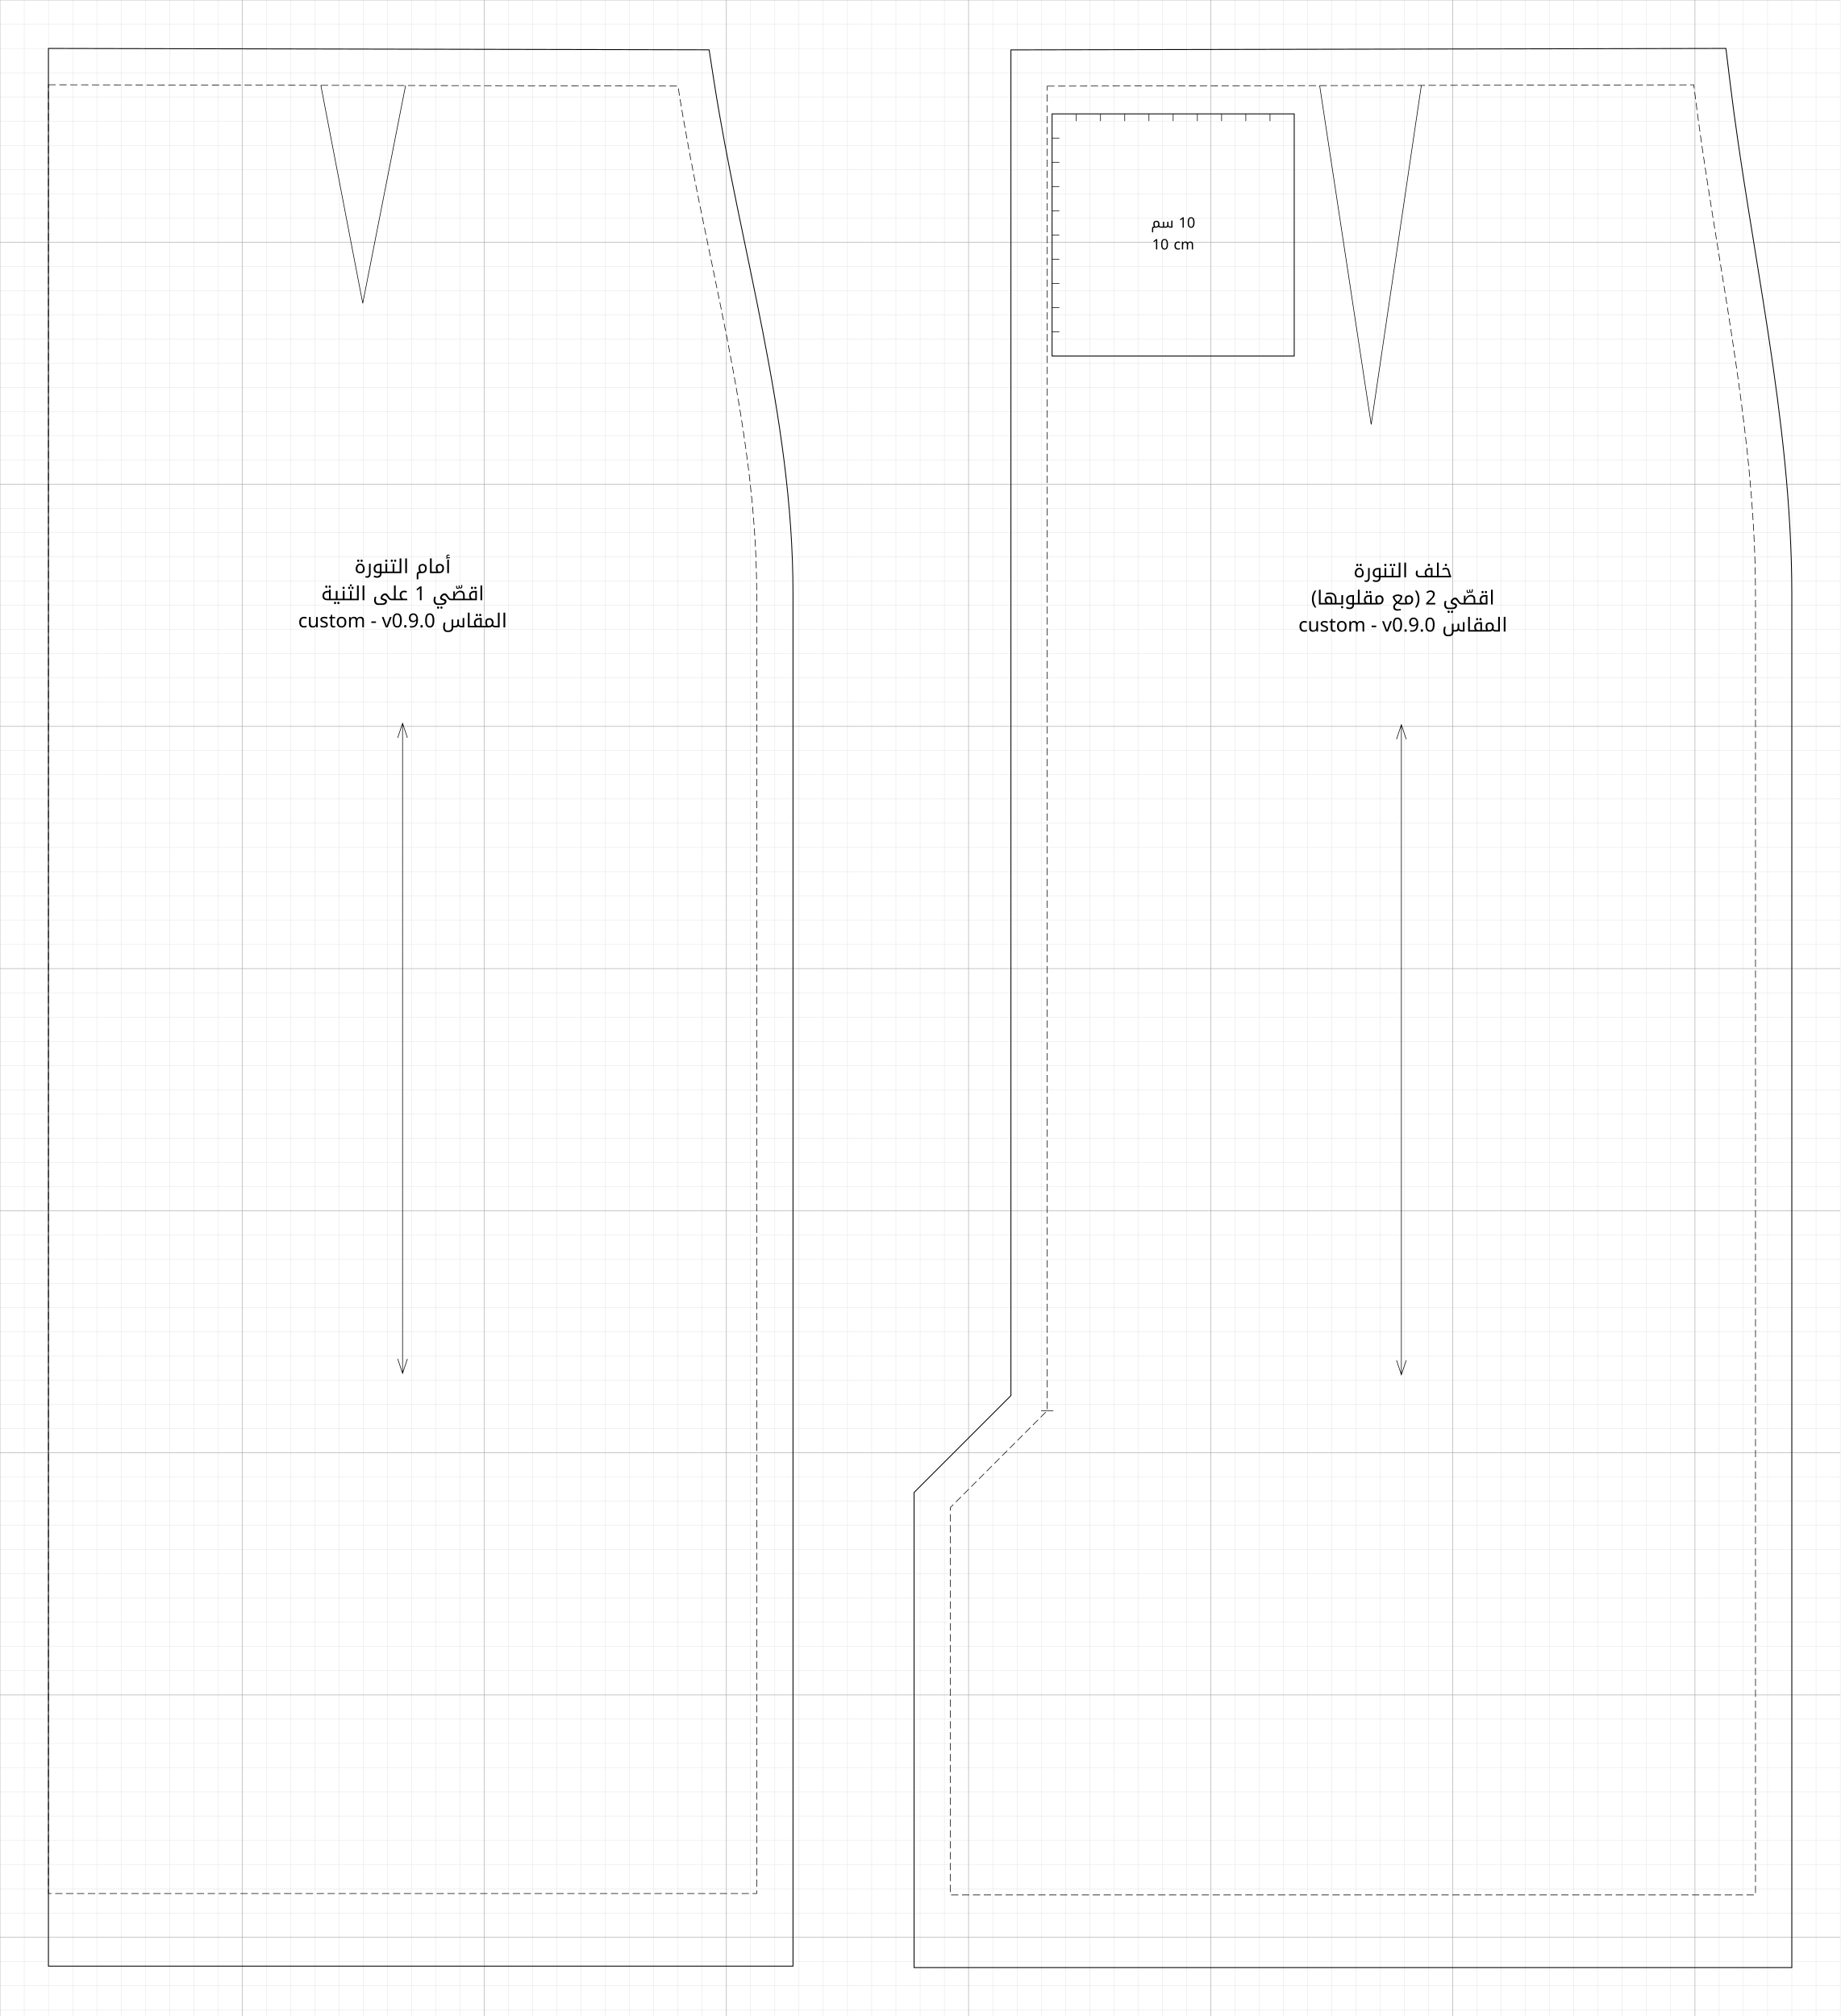
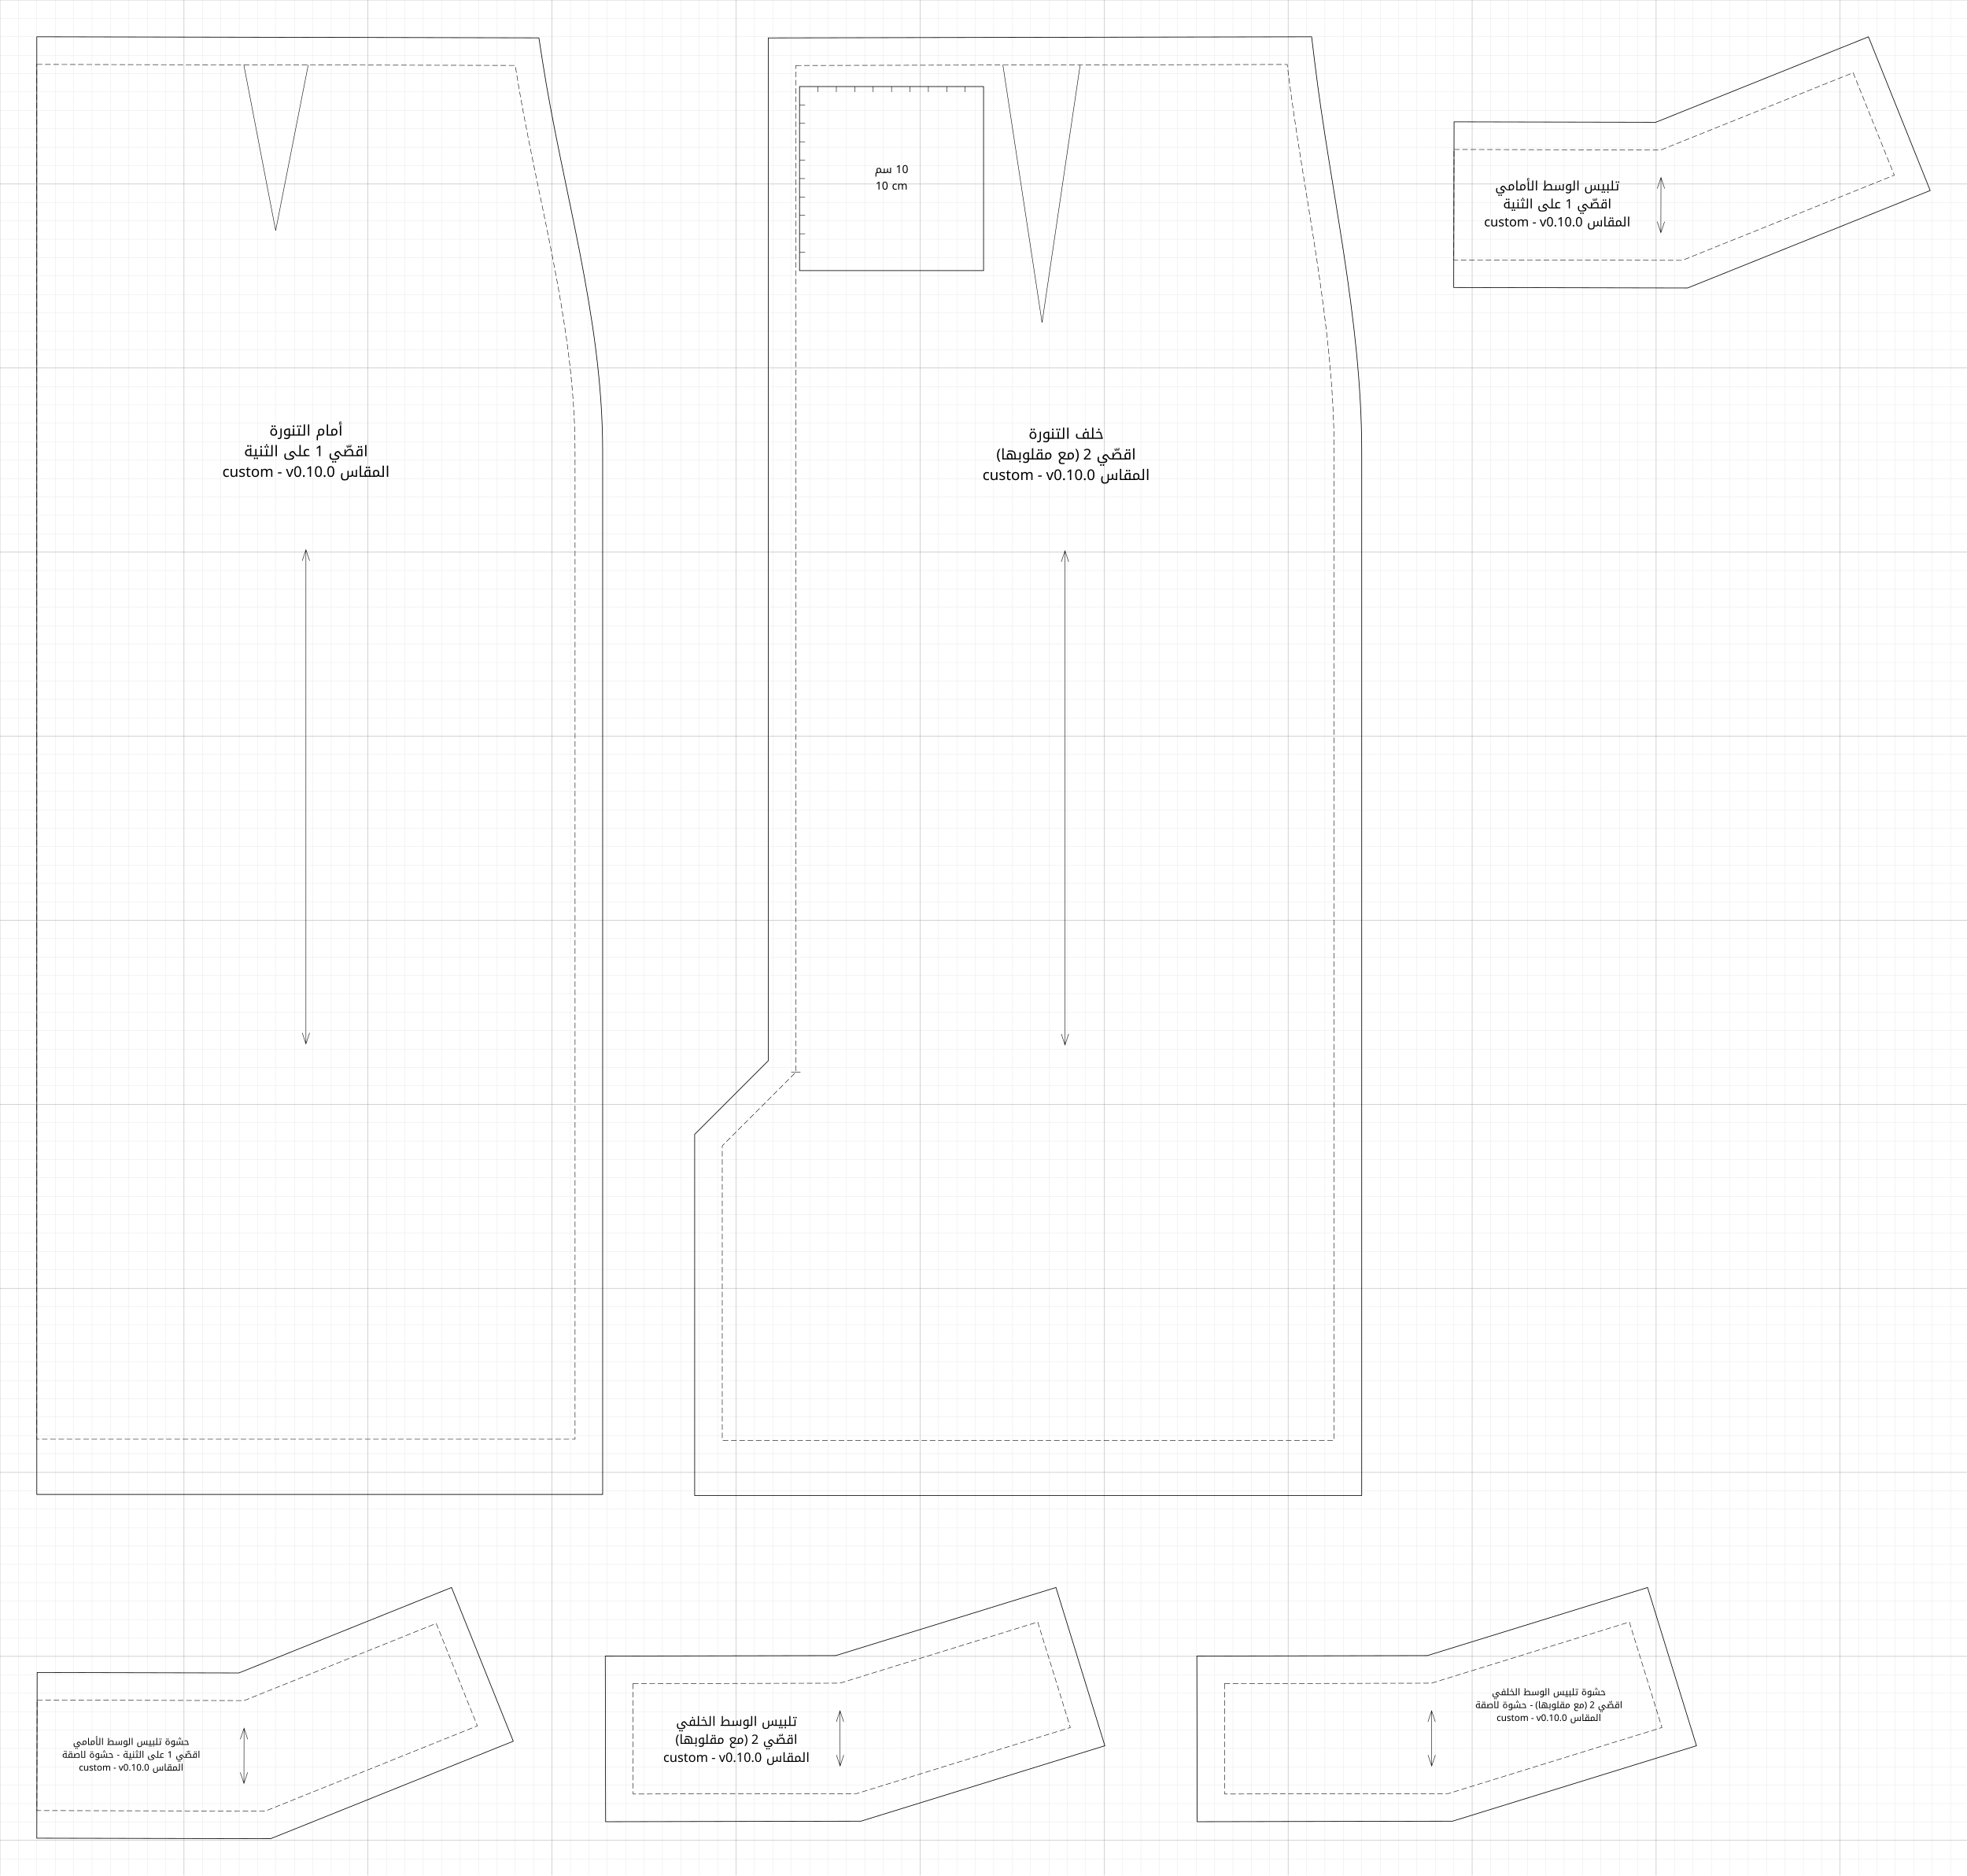
- <svg xmlns="http://www.w3.org/2000/svg" width="760.00mm" height="832.58mm" viewBox="0 0 760.00 832.58">
+ <svg xmlns="http://www.w3.org/2000/svg" width="1068.93mm" height="1019.05mm" viewBox="0 0 1068.93 1019.05">
  <g id="layer-grid">
-     <path id="grid-minor" d="M 10.00 0 V 832.58 M 20.00 0 V 832.58 M 30.00 0 V 832.58 M 40.00 0 V 832.58 M 50.00 0 V 832.58 M 60.00 0 V 832.58 M 70.00 0 V 832.58 M 80.00 0 V 832.58 M 90.00 0 V 832.58 M 110.00 0 V 832.58 M 120.00 0 V 832.58 M 130.00 0 V 832.58 M 140.00 0 V 832.58 M 150.00 0 V 832.58 M 160.00 0 V 832.58 M 170.00 0 V 832.58 M 180.00 0 V 832.58 M 190.00 0 V 832.58 M 210.00 0 V 832.58 M 220.00 0 V 832.58 M 230.00 0 V 832.58 M 240.00 0 V 832.58 M 250.00 0 V 832.58 M 260.00 0 V 832.58 M 270.00 0 V 832.58 M 280.00 0 V 832.58 M 290.00 0 V 832.58 M 310.00 0 V 832.58 M 320.00 0 V 832.58 M 330.00 0 V 832.58 M 340.00 0 V 832.58 M 350.00 0 V 832.58 M 360.00 0 V 832.58 M 370.00 0 V 832.58 M 380.00 0 V 832.58 M 390.00 0 V 832.58 M 410.00 0 V 832.58 M 420.00 0 V 832.58 M 430.00 0 V 832.58 M 440.00 0 V 832.58 M 450.00 0 V 832.58 M 460.00 0 V 832.58 M 470.00 0 V 832.58 M 480.00 0 V 832.58 M 490.00 0 V 832.58 M 510.00 0 V 832.58 M 520.00 0 V 832.58 M 530.00 0 V 832.58 M 540.00 0 V 832.58 M 550.00 0 V 832.58 M 560.00 0 V 832.58 M 570.00 0 V 832.58 M 580.00 0 V 832.58 M 590.00 0 V 832.58 M 610.00 0 V 832.58 M 620.00 0 V 832.58 M 630.00 0 V 832.58 M 640.00 0 V 832.58 M 650.00 0 V 832.58 M 660.00 0 V 832.58 M 670.00 0 V 832.58 M 680.00 0 V 832.58 M 690.00 0 V 832.58 M 710.00 0 V 832.58 M 720.00 0 V 832.58 M 730.00 0 V 832.58 M 740.00 0 V 832.58 M 750.00 0 V 832.58 M 760.00 0 V 832.58 M 0 10.00 H 760.00 M 0 20.00 H 760.00 M 0 30.00 H 760.00 M 0 40.00 H 760.00 M 0 50.00 H 760.00 M 0 60.00 H 760.00 M 0 70.00 H 760.00 M 0 80.00 H 760.00 M 0 90.00 H 760.00 M 0 110.00 H 760.00 M 0 120.00 H 760.00 M 0 130.00 H 760.00 M 0 140.00 H 760.00 M 0 150.00 H 760.00 M 0 160.00 H 760.00 M 0 170.00 H 760.00 M 0 180.00 H 760.00 M 0 190.00 H 760.00 M 0 210.00 H 760.00 M 0 220.00 H 760.00 M 0 230.00 H 760.00 M 0 240.00 H 760.00 M 0 250.00 H 760.00 M 0 260.00 H 760.00 M 0 270.00 H 760.00 M 0 280.00 H 760.00 M 0 290.00 H 760.00 M 0 310.00 H 760.00 M 0 320.00 H 760.00 M 0 330.00 H 760.00 M 0 340.00 H 760.00 M 0 350.00 H 760.00 M 0 360.00 H 760.00 M 0 370.00 H 760.00 M 0 380.00 H 760.00 M 0 390.00 H 760.00 M 0 410.00 H 760.00 M 0 420.00 H 760.00 M 0 430.00 H 760.00 M 0 440.00 H 760.00 M 0 450.00 H 760.00 M 0 460.00 H 760.00 M 0 470.00 H 760.00 M 0 480.00 H 760.00 M 0 490.00 H 760.00 M 0 510.00 H 760.00 M 0 520.00 H 760.00 M 0 530.00 H 760.00 M 0 540.00 H 760.00 M 0 550.00 H 760.00 M 0 560.00 H 760.00 M 0 570.00 H 760.00 M 0 580.00 H 760.00 M 0 590.00 H 760.00 M 0 610.00 H 760.00 M 0 620.00 H 760.00 M 0 630.00 H 760.00 M 0 640.00 H 760.00 M 0 650.00 H 760.00 M 0 660.00 H 760.00 M 0 670.00 H 760.00 M 0 680.00 H 760.00 M 0 690.00 H 760.00 M 0 710.00 H 760.00 M 0 720.00 H 760.00 M 0 730.00 H 760.00 M 0 740.00 H 760.00 M 0 750.00 H 760.00 M 0 760.00 H 760.00 M 0 770.00 H 760.00 M 0 780.00 H 760.00 M 0 790.00 H 760.00 M 0 810.00 H 760.00 M 0 820.00 H 760.00 M 0 830.00 H 760.00" fill="none" stroke="#d0d0d0" stroke-width="0.1" />
-     <path id="grid-major" d="M 0.00 0 V 832.58 M 100.00 0 V 832.58 M 200.00 0 V 832.58 M 300.00 0 V 832.58 M 400.00 0 V 832.58 M 500.00 0 V 832.58 M 600.00 0 V 832.58 M 700.00 0 V 832.58 M 0 0.00 H 760.00 M 0 100.00 H 760.00 M 0 200.00 H 760.00 M 0 300.00 H 760.00 M 0 400.00 H 760.00 M 0 500.00 H 760.00 M 0 600.00 H 760.00 M 0 700.00 H 760.00 M 0 800.00 H 760.00" fill="none" stroke="#a0a0a0" stroke-width="0.2" />
+     <path id="grid-minor" d="M 10.00 0 V 1019.05 M 20.00 0 V 1019.05 M 30.00 0 V 1019.05 M 40.00 0 V 1019.05 M 50.00 0 V 1019.05 M 60.00 0 V 1019.05 M 70.00 0 V 1019.05 M 80.00 0 V 1019.05 M 90.00 0 V 1019.05 M 110.00 0 V 1019.05 M 120.00 0 V 1019.05 M 130.00 0 V 1019.05 M 140.00 0 V 1019.05 M 150.00 0 V 1019.05 M 160.00 0 V 1019.05 M 170.00 0 V 1019.05 M 180.00 0 V 1019.05 M 190.00 0 V 1019.05 M 210.00 0 V 1019.05 M 220.00 0 V 1019.05 M 230.00 0 V 1019.05 M 240.00 0 V 1019.05 M 250.00 0 V 1019.05 M 260.00 0 V 1019.05 M 270.00 0 V 1019.05 M 280.00 0 V 1019.05 M 290.00 0 V 1019.05 M 310.00 0 V 1019.05 M 320.00 0 V 1019.05 M 330.00 0 V 1019.05 M 340.00 0 V 1019.05 M 350.00 0 V 1019.05 M 360.00 0 V 1019.05 M 370.00 0 V 1019.05 M 380.00 0 V 1019.05 M 390.00 0 V 1019.05 M 410.00 0 V 1019.05 M 420.00 0 V 1019.05 M 430.00 0 V 1019.05 M 440.00 0 V 1019.05 M 450.00 0 V 1019.05 M 460.00 0 V 1019.05 M 470.00 0 V 1019.05 M 480.00 0 V 1019.05 M 490.00 0 V 1019.05 M 510.00 0 V 1019.05 M 520.00 0 V 1019.05 M 530.00 0 V 1019.05 M 540.00 0 V 1019.05 M 550.00 0 V 1019.05 M 560.00 0 V 1019.05 M 570.00 0 V 1019.05 M 580.00 0 V 1019.05 M 590.00 0 V 1019.05 M 610.00 0 V 1019.05 M 620.00 0 V 1019.05 M 630.00 0 V 1019.05 M 640.00 0 V 1019.05 M 650.00 0 V 1019.05 M 660.00 0 V 1019.05 M 670.00 0 V 1019.05 M 680.00 0 V 1019.05 M 690.00 0 V 1019.05 M 710.00 0 V 1019.05 M 720.00 0 V 1019.05 M 730.00 0 V 1019.05 M 740.00 0 V 1019.05 M 750.00 0 V 1019.05 M 760.00 0 V 1019.05 M 770.00 0 V 1019.05 M 780.00 0 V 1019.05 M 790.00 0 V 1019.05 M 810.00 0 V 1019.05 M 820.00 0 V 1019.05 M 830.00 0 V 1019.05 M 840.00 0 V 1019.05 M 850.00 0 V 1019.05 M 860.00 0 V 1019.05 M 870.00 0 V 1019.05 M 880.00 0 V 1019.05 M 890.00 0 V 1019.05 M 910.00 0 V 1019.05 M 920.00 0 V 1019.05 M 930.00 0 V 1019.05 M 940.00 0 V 1019.05 M 950.00 0 V 1019.05 M 960.00 0 V 1019.05 M 970.00 0 V 1019.05 M 980.00 0 V 1019.05 M 990.00 0 V 1019.05 M 1010.00 0 V 1019.05 M 1020.00 0 V 1019.05 M 1030.00 0 V 1019.05 M 1040.00 0 V 1019.05 M 1050.00 0 V 1019.05 M 1060.00 0 V 1019.05 M 0 10.00 H 1068.93 M 0 20.00 H 1068.93 M 0 30.00 H 1068.93 M 0 40.00 H 1068.93 M 0 50.00 H 1068.93 M 0 60.00 H 1068.93 M 0 70.00 H 1068.93 M 0 80.00 H 1068.93 M 0 90.00 H 1068.93 M 0 110.00 H 1068.93 M 0 120.00 H 1068.93 M 0 130.00 H 1068.93 M 0 140.00 H 1068.93 M 0 150.00 H 1068.93 M 0 160.00 H 1068.93 M 0 170.00 H 1068.93 M 0 180.00 H 1068.93 M 0 190.00 H 1068.93 M 0 210.00 H 1068.93 M 0 220.00 H 1068.93 M 0 230.00 H 1068.93 M 0 240.00 H 1068.93 M 0 250.00 H 1068.93 M 0 260.00 H 1068.93 M 0 270.00 H 1068.93 M 0 280.00 H 1068.93 M 0 290.00 H 1068.93 M 0 310.00 H 1068.93 M 0 320.00 H 1068.93 M 0 330.00 H 1068.93 M 0 340.00 H 1068.93 M 0 350.00 H 1068.93 M 0 360.00 H 1068.93 M 0 370.00 H 1068.93 M 0 380.00 H 1068.93 M 0 390.00 H 1068.93 M 0 410.00 H 1068.93 M 0 420.00 H 1068.93 M 0 430.00 H 1068.93 M 0 440.00 H 1068.93 M 0 450.00 H 1068.93 M 0 460.00 H 1068.93 M 0 470.00 H 1068.93 M 0 480.00 H 1068.93 M 0 490.00 H 1068.93 M 0 510.00 H 1068.93 M 0 520.00 H 1068.93 M 0 530.00 H 1068.93 M 0 540.00 H 1068.93 M 0 550.00 H 1068.93 M 0 560.00 H 1068.93 M 0 570.00 H 1068.93 M 0 580.00 H 1068.93 M 0 590.00 H 1068.93 M 0 610.00 H 1068.93 M 0 620.00 H 1068.93 M 0 630.00 H 1068.93 M 0 640.00 H 1068.93 M 0 650.00 H 1068.93 M 0 660.00 H 1068.93 M 0 670.00 H 1068.93 M 0 680.00 H 1068.93 M 0 690.00 H 1068.93 M 0 710.00 H 1068.93 M 0 720.00 H 1068.93 M 0 730.00 H 1068.93 M 0 740.00 H 1068.93 M 0 750.00 H 1068.93 M 0 760.00 H 1068.93 M 0 770.00 H 1068.93 M 0 780.00 H 1068.93 M 0 790.00 H 1068.93 M 0 810.00 H 1068.93 M 0 820.00 H 1068.93 M 0 830.00 H 1068.93 M 0 840.00 H 1068.93 M 0 850.00 H 1068.93 M 0 860.00 H 1068.93 M 0 870.00 H 1068.93 M 0 880.00 H 1068.93 M 0 890.00 H 1068.93 M 0 910.00 H 1068.93 M 0 920.00 H 1068.93 M 0 930.00 H 1068.93 M 0 940.00 H 1068.93 M 0 950.00 H 1068.93 M 0 960.00 H 1068.93 M 0 970.00 H 1068.93 M 0 980.00 H 1068.93 M 0 990.00 H 1068.93 M 0 1010.00 H 1068.93" fill="none" stroke="#d0d0d0" stroke-width="0.1" />
+     <path id="grid-major" d="M 0.00 0 V 1019.05 M 100.00 0 V 1019.05 M 200.00 0 V 1019.05 M 300.00 0 V 1019.05 M 400.00 0 V 1019.05 M 500.00 0 V 1019.05 M 600.00 0 V 1019.05 M 700.00 0 V 1019.05 M 800.00 0 V 1019.05 M 900.00 0 V 1019.05 M 1000.00 0 V 1019.05 M 0 0.00 H 1068.93 M 0 100.00 H 1068.93 M 0 200.00 H 1068.93 M 0 300.00 H 1068.93 M 0 400.00 H 1068.93 M 0 500.00 H 1068.93 M 0 600.00 H 1068.93 M 0 700.00 H 1068.93 M 0 800.00 H 1068.93 M 0 900.00 H 1068.93 M 0 1000.00 H 1068.93" fill="none" stroke="#a0a0a0" stroke-width="0.2" />
  </g>
  <g id="layer-cut">
    <path id="piece-skirt-front-cut" d="M 20.03 20.00 L 280.03 20.55 L 292.86 20.58 L 294.82 33.25 C 297.49 50.42 300.80 67.47 304.34 84.79 C 307.88 102.11 311.62 119.55 315.04 137.10 C 318.45 154.64 321.58 172.56 323.83 190.41 C 324.95 199.34 325.88 208.51 326.51 217.53 C 327.14 226.55 327.50 235.88 327.50 245.00 L 327.50 782.00 L 327.50 812.00 L 20.00 812.00 L 20.00 782.00 L 20.00 35.00 L 20.00 20.00 L 20.03 20.00 Z" fill="none" stroke="#000000" stroke-width="0.35" />
    <path id="piece-skirt-back-cut" d="M 432.47 20.58 L 699.47 20.03 L 712.79 20.00 L 714.39 33.22 C 716.49 50.55 719.10 67.78 721.88 85.23 C 724.66 102.68 727.59 120.24 730.27 137.86 C 732.94 155.48 735.38 173.40 737.14 191.25 C 738.89 209.11 740.00 227.45 740.00 245.58 L 740.00 782.58 L 740.00 812.58 L 432.50 812.58 L 377.50 812.58 L 377.50 782.58 L 377.50 622.58 L 377.50 616.36 L 381.89 611.97 L 417.50 576.36 L 417.50 35.58 L 417.50 20.61 L 432.47 20.58 Z" fill="none" stroke="#000000" stroke-width="0.35" />
+     <path id="piece-waist-facing-front-cut" d="M 790.19 66.21 L 899.77 66.44 L 1001.46 25.59 L 1015.38 20.00 L 1020.97 33.92 L 1043.33 89.59 L 1048.93 103.51 L 1035.01 109.10 L 930.62 151.04 L 919.79 155.39 L 917.08 156.48 L 914.17 156.47 L 902.50 156.45 L 790.00 156.21 L 790.03 141.21 L 790.16 81.21 L 790.19 66.21 Z" fill="none" stroke="#000000" stroke-width="0.35" />
+     <path id="piece-waist-facing-interfacing-front-cut" d="M 20.19 908.78 L 129.77 909.02 L 231.46 868.17 L 245.38 862.58 L 250.97 876.49 L 273.33 932.17 L 278.93 946.09 L 265.01 951.68 L 160.62 993.62 L 149.79 997.97 L 147.08 999.05 L 144.17 999.05 L 132.50 999.02 L 20.00 998.78 L 20.03 983.78 L 20.16 923.78 L 20.19 908.78 Z" fill="none" stroke="#000000" stroke-width="0.35" />
+     <path id="piece-waist-facing-back-cut" d="M 343.93 899.80 L 454.18 899.57 L 559.51 867.01 L 573.84 862.58 L 578.27 876.91 L 595.99 934.23 L 600.42 948.56 L 586.09 952.99 L 478.61 986.22 L 470.01 988.88 L 467.86 989.54 L 465.61 989.55 L 456.61 989.56 L 344.11 989.80 L 329.11 989.83 L 329.08 974.83 L 328.96 914.83 L 328.93 899.83 L 343.93 899.80 Z" fill="none" stroke="#000000" stroke-width="0.35" />
+     <path id="piece-waist-facing-interfacing-back-cut" d="M 665.42 899.80 L 775.67 899.57 L 881.00 867.01 L 895.33 862.58 L 899.76 876.91 L 917.49 934.23 L 921.92 948.56 L 907.59 952.99 L 800.10 986.22 L 791.51 988.88 L 789.36 989.54 L 787.11 989.55 L 778.11 989.56 L 665.61 989.80 L 650.61 989.83 L 650.57 974.83 L 650.45 914.83 L 650.42 899.83 L 665.42 899.80 Z" fill="none" stroke="#000000" stroke-width="0.35" />
  </g>
  <g id="layer-stitch">
    <path id="piece-skirt-front-stitch" d="M 20.00 35.00 L 280.00 35.55 C 290.83 105.37 312.50 174.35 312.50 245.00 L 312.50 782.00 L 20.00 782.00 L 20.00 35.00 Z" fill="none" stroke="#000000" stroke-width="0.25" stroke-dasharray="3 1.5" />
    <path id="piece-skirt-back-stitch" d="M 432.50 35.58 L 699.50 35.03 C 708.00 105.21 725.00 174.88 725.00 245.58 L 725.00 782.58 L 432.50 782.58 L 392.50 782.58 L 392.50 622.58 L 432.50 582.58 L 432.50 35.58 Z" fill="none" stroke="#000000" stroke-width="0.25" stroke-dasharray="3 1.5" />
+     <path id="piece-waist-facing-front-stitch" d="M 790.16 81.21 L 902.66 81.45 L 1007.05 39.51 L 1029.42 95.19 L 925.02 137.12 L 914.20 141.47 L 902.53 141.45 L 790.03 141.21 L 790.16 81.21 Z" fill="none" stroke="#000000" stroke-width="0.25" stroke-dasharray="3 1.5" />
+     <path id="piece-waist-facing-interfacing-front-stitch" d="M 20.16 923.78 L 132.66 924.02 L 237.05 882.09 L 259.42 937.76 L 155.02 979.70 L 144.20 984.05 L 132.53 984.02 L 20.03 983.78 L 20.16 923.78 Z" fill="none" stroke="#000000" stroke-width="0.25" stroke-dasharray="3 1.5" />
+     <path id="piece-waist-facing-back-stitch" d="M 343.96 914.80 L 456.46 914.56 L 563.94 881.34 L 581.66 938.66 L 474.18 971.89 L 465.58 974.55 L 456.58 974.56 L 344.08 974.80 L 343.96 914.80 Z" fill="none" stroke="#000000" stroke-width="0.25" stroke-dasharray="3 1.5" />
+     <path id="piece-waist-facing-interfacing-back-stitch" d="M 665.45 914.80 L 777.95 914.56 L 885.43 881.34 L 903.15 938.66 L 795.67 971.89 L 787.07 974.55 L 778.08 974.56 L 665.57 974.80 L 665.45 914.80 Z" fill="none" stroke="#000000" stroke-width="0.25" stroke-dasharray="3 1.5" />
  </g>
  <g id="layer-notches">
    <path id="piece-skirt-back-notch-slit-top" d="M 430.00 582.58 L 435.00 582.58" fill="none" stroke="#000000" stroke-width="0.25" />
  </g>
  <g id="layer-grain">
    <path id="piece-skirt-front-grain" d="M 166.25 298.70 L 166.25 567.20 M 164.25 561.20 L 166.25 567.20 L 168.25 561.20 M 168.25 304.70 L 166.25 298.70 L 164.25 304.70" fill="none" stroke="#000000" stroke-width="0.25" />
    <path id="piece-skirt-back-grain" d="M 578.75 299.28 L 578.75 567.78 M 576.75 561.78 L 578.75 567.78 L 580.75 561.78 M 580.75 305.28 L 578.75 299.28 L 576.75 305.28" fill="none" stroke="#000000" stroke-width="0.25" />
+     <path id="piece-waist-facing-front-grain" d="M 902.63 96.45 L 902.56 126.45 M 900.58 120.44 L 902.56 126.45 L 904.58 120.45 M 904.61 102.45 L 902.63 96.45 L 900.61 102.44" fill="none" stroke="#000000" stroke-width="0.25" />
+     <path id="piece-waist-facing-interfacing-front-grain" d="M 132.63 939.02 L 132.56 969.02 M 130.58 963.02 L 132.56 969.02 L 134.58 963.03 M 134.61 945.03 L 132.63 939.02 L 130.61 945.02" fill="none" stroke="#000000" stroke-width="0.25" />
+     <path id="piece-waist-facing-back-grain" d="M 456.49 929.56 L 456.55 959.56 M 454.54 953.57 L 456.55 959.56 L 458.54 953.56 M 458.50 935.56 L 456.49 929.56 L 454.50 935.57" fill="none" stroke="#000000" stroke-width="0.25" />
+     <path id="piece-waist-facing-interfacing-back-grain" d="M 777.98 929.56 L 778.04 959.56 M 776.03 953.57 L 778.04 959.56 L 780.03 953.56 M 779.99 935.56 L 777.98 929.56 L 775.99 935.57" fill="none" stroke="#000000" stroke-width="0.25" />
  </g>
  <g id="layer-darts">
    <path id="piece-skirt-front-dart-waist-dart" d="M 132.50 35.24 L 149.81 125.27 L 167.50 35.31" fill="none" stroke="#000000" stroke-width="0.25" />
    <path id="piece-skirt-back-dart-waist-dart" d="M 545.00 35.34 L 566.29 175.30 L 587.00 35.26" fill="none" stroke="#000000" stroke-width="0.25" />
  </g>
  <g id="layer-marks">

</g>
  <g id="layer-labels">
    <text id="piece-skirt-front-label-name" x="166.29" y="236.69" font-family="&quot;IBM Plex Sans Arabic&quot;, &quot;Noto Kufi Arabic&quot;, &quot;Geeza Pro&quot;, &quot;Segoe UI&quot;, Tahoma, sans-serif" font-size="8.00" direction="rtl" unicode-bidi="plaintext" text-anchor="middle">أمام التنورة</text>
    <text id="piece-skirt-front-label-cut" x="166.29" y="247.89" font-family="&quot;IBM Plex Sans Arabic&quot;, &quot;Noto Kufi Arabic&quot;, &quot;Geeza Pro&quot;, &quot;Segoe UI&quot;, Tahoma, sans-serif" font-size="8.00" direction="rtl" unicode-bidi="plaintext" text-anchor="middle">اقصّي 1 على الثنية</text>
-     <text id="piece-skirt-front-label-size" x="166.29" y="259.09" font-family="&quot;IBM Plex Sans Arabic&quot;, &quot;Noto Kufi Arabic&quot;, &quot;Geeza Pro&quot;, &quot;Segoe UI&quot;, Tahoma, sans-serif" font-size="8.00" direction="rtl" unicode-bidi="plaintext" text-anchor="middle">المقاس custom - v0.9.0</text>
+     <text id="piece-skirt-front-label-size" x="166.29" y="259.09" font-family="&quot;IBM Plex Sans Arabic&quot;, &quot;Noto Kufi Arabic&quot;, &quot;Geeza Pro&quot;, &quot;Segoe UI&quot;, Tahoma, sans-serif" font-size="8.00" direction="rtl" unicode-bidi="plaintext" text-anchor="middle">المقاس custom - v0.10.0</text>
    <text id="piece-skirt-back-label-name" x="579.39" y="238.43" font-family="&quot;IBM Plex Sans Arabic&quot;, &quot;Noto Kufi Arabic&quot;, &quot;Geeza Pro&quot;, &quot;Segoe UI&quot;, Tahoma, sans-serif" font-size="8.00" direction="rtl" unicode-bidi="plaintext" text-anchor="middle">خلف التنورة</text>
    <text id="piece-skirt-back-label-cut" x="579.39" y="249.63" font-family="&quot;IBM Plex Sans Arabic&quot;, &quot;Noto Kufi Arabic&quot;, &quot;Geeza Pro&quot;, &quot;Segoe UI&quot;, Tahoma, sans-serif" font-size="8.00" direction="rtl" unicode-bidi="plaintext" text-anchor="middle">اقصّي 2 (مع مقلوبها)</text>
-     <text id="piece-skirt-back-label-size" x="579.39" y="260.83" font-family="&quot;IBM Plex Sans Arabic&quot;, &quot;Noto Kufi Arabic&quot;, &quot;Geeza Pro&quot;, &quot;Segoe UI&quot;, Tahoma, sans-serif" font-size="8.00" direction="rtl" unicode-bidi="plaintext" text-anchor="middle">المقاس custom - v0.9.0</text>
+     <text id="piece-skirt-back-label-size" x="579.39" y="260.83" font-family="&quot;IBM Plex Sans Arabic&quot;, &quot;Noto Kufi Arabic&quot;, &quot;Geeza Pro&quot;, &quot;Segoe UI&quot;, Tahoma, sans-serif" font-size="8.00" direction="rtl" unicode-bidi="plaintext" text-anchor="middle">المقاس custom - v0.10.0</text>
+     <text id="piece-waist-facing-front-label-name" x="846.28" y="103.41" font-family="&quot;IBM Plex Sans Arabic&quot;, &quot;Noto Kufi Arabic&quot;, &quot;Geeza Pro&quot;, &quot;Segoe UI&quot;, Tahoma, sans-serif" font-size="7.00" direction="rtl" unicode-bidi="plaintext" text-anchor="middle">تلبيس الوسط الأمامي</text>
+     <text id="piece-waist-facing-front-label-cut" x="846.28" y="113.21" font-family="&quot;IBM Plex Sans Arabic&quot;, &quot;Noto Kufi Arabic&quot;, &quot;Geeza Pro&quot;, &quot;Segoe UI&quot;, Tahoma, sans-serif" font-size="7.00" direction="rtl" unicode-bidi="plaintext" text-anchor="middle">اقصّي 1 على الثنية</text>
+     <text id="piece-waist-facing-front-label-size" x="846.28" y="123.01" font-family="&quot;IBM Plex Sans Arabic&quot;, &quot;Noto Kufi Arabic&quot;, &quot;Geeza Pro&quot;, &quot;Segoe UI&quot;, Tahoma, sans-serif" font-size="7.00" direction="rtl" unicode-bidi="plaintext" text-anchor="middle">المقاس custom - v0.10.0</text>
+     <text id="piece-waist-facing-interfacing-front-label-name" x="71.28" y="948.09" font-family="&quot;IBM Plex Sans Arabic&quot;, &quot;Noto Kufi Arabic&quot;, &quot;Geeza Pro&quot;, &quot;Segoe UI&quot;, Tahoma, sans-serif" font-size="5.00" direction="rtl" unicode-bidi="plaintext" text-anchor="middle">حشوة تلبيس الوسط الأمامي</text>
+     <text id="piece-waist-facing-interfacing-front-label-cut" x="71.28" y="955.09" font-family="&quot;IBM Plex Sans Arabic&quot;, &quot;Noto Kufi Arabic&quot;, &quot;Geeza Pro&quot;, &quot;Segoe UI&quot;, Tahoma, sans-serif" font-size="5.00" direction="rtl" unicode-bidi="plaintext" text-anchor="middle">اقصّي 1 على الثنية - حشوة لاصقة</text>
+     <text id="piece-waist-facing-interfacing-front-label-size" x="71.28" y="962.09" font-family="&quot;IBM Plex Sans Arabic&quot;, &quot;Noto Kufi Arabic&quot;, &quot;Geeza Pro&quot;, &quot;Segoe UI&quot;, Tahoma, sans-serif" font-size="5.00" direction="rtl" unicode-bidi="plaintext" text-anchor="middle">المقاس custom - v0.10.0</text>
+     <text id="piece-waist-facing-back-label-name" x="400.21" y="937.74" font-family="&quot;IBM Plex Sans Arabic&quot;, &quot;Noto Kufi Arabic&quot;, &quot;Geeza Pro&quot;, &quot;Segoe UI&quot;, Tahoma, sans-serif" font-size="7.00" direction="rtl" unicode-bidi="plaintext" text-anchor="middle">تلبيس الوسط الخلفي</text>
+     <text id="piece-waist-facing-back-label-cut" x="400.21" y="947.54" font-family="&quot;IBM Plex Sans Arabic&quot;, &quot;Noto Kufi Arabic&quot;, &quot;Geeza Pro&quot;, &quot;Segoe UI&quot;, Tahoma, sans-serif" font-size="7.00" direction="rtl" unicode-bidi="plaintext" text-anchor="middle">اقصّي 2 (مع مقلوبها)</text>
+     <text id="piece-waist-facing-back-label-size" x="400.21" y="957.34" font-family="&quot;IBM Plex Sans Arabic&quot;, &quot;Noto Kufi Arabic&quot;, &quot;Geeza Pro&quot;, &quot;Segoe UI&quot;, Tahoma, sans-serif" font-size="7.00" direction="rtl" unicode-bidi="plaintext" text-anchor="middle">المقاس custom - v0.10.0</text>
+     <text id="piece-waist-facing-interfacing-back-label-name" x="841.70" y="921.09" font-family="&quot;IBM Plex Sans Arabic&quot;, &quot;Noto Kufi Arabic&quot;, &quot;Geeza Pro&quot;, &quot;Segoe UI&quot;, Tahoma, sans-serif" font-size="5.00" direction="rtl" unicode-bidi="plaintext" text-anchor="middle">حشوة تلبيس الوسط الخلفي</text>
+     <text id="piece-waist-facing-interfacing-back-label-cut" x="841.70" y="928.09" font-family="&quot;IBM Plex Sans Arabic&quot;, &quot;Noto Kufi Arabic&quot;, &quot;Geeza Pro&quot;, &quot;Segoe UI&quot;, Tahoma, sans-serif" font-size="5.00" direction="rtl" unicode-bidi="plaintext" text-anchor="middle">اقصّي 2 (مع مقلوبها) - حشوة لاصقة</text>
+     <text id="piece-waist-facing-interfacing-back-label-size" x="841.70" y="935.09" font-family="&quot;IBM Plex Sans Arabic&quot;, &quot;Noto Kufi Arabic&quot;, &quot;Geeza Pro&quot;, &quot;Segoe UI&quot;, Tahoma, sans-serif" font-size="5.00" direction="rtl" unicode-bidi="plaintext" text-anchor="middle">المقاس custom - v0.10.0</text>
  </g>
  <g id="layer-scale">
    <rect id="piece-skirt-back-scale-square" x="434.50" y="47.03" width="100.00" height="100.00" fill="none" stroke="#000000" stroke-width="0.35" />
    <path id="piece-skirt-back-scale-ticks" d="M 444.50 47.03 v 3.00 M 434.50 57.03 h 3.00 M 454.50 47.03 v 3.00 M 434.50 67.03 h 3.00 M 464.50 47.03 v 3.00 M 434.50 77.03 h 3.00 M 474.50 47.03 v 3.00 M 434.50 87.03 h 3.00 M 484.50 47.03 v 3.00 M 434.50 97.03 h 3.00 M 494.50 47.03 v 3.00 M 434.50 107.03 h 3.00 M 504.50 47.03 v 3.00 M 434.50 117.03 h 3.00 M 514.50 47.03 v 3.00 M 434.50 127.03 h 3.00 M 524.50 47.03 v 3.00 M 434.50 137.03 h 3.00" fill="none" stroke="#000000" stroke-width="0.25" />
    <text id="piece-skirt-back-scale-caption-ar" x="484.50" y="94.03" font-family="&quot;IBM Plex Sans Arabic&quot;, &quot;Noto Kufi Arabic&quot;, &quot;Geeza Pro&quot;, &quot;Segoe UI&quot;, Tahoma, sans-serif" font-size="6.00" direction="rtl" unicode-bidi="plaintext" text-anchor="middle">10 سم</text>
    <text id="piece-skirt-back-scale-caption-en" x="484.50" y="103.03" font-family="&quot;IBM Plex Sans Arabic&quot;, &quot;Noto Kufi Arabic&quot;, &quot;Geeza Pro&quot;, &quot;Segoe UI&quot;, Tahoma, sans-serif" font-size="6.00" direction="ltr" unicode-bidi="plaintext" text-anchor="middle">10 cm</text>
  </g>
</svg>
